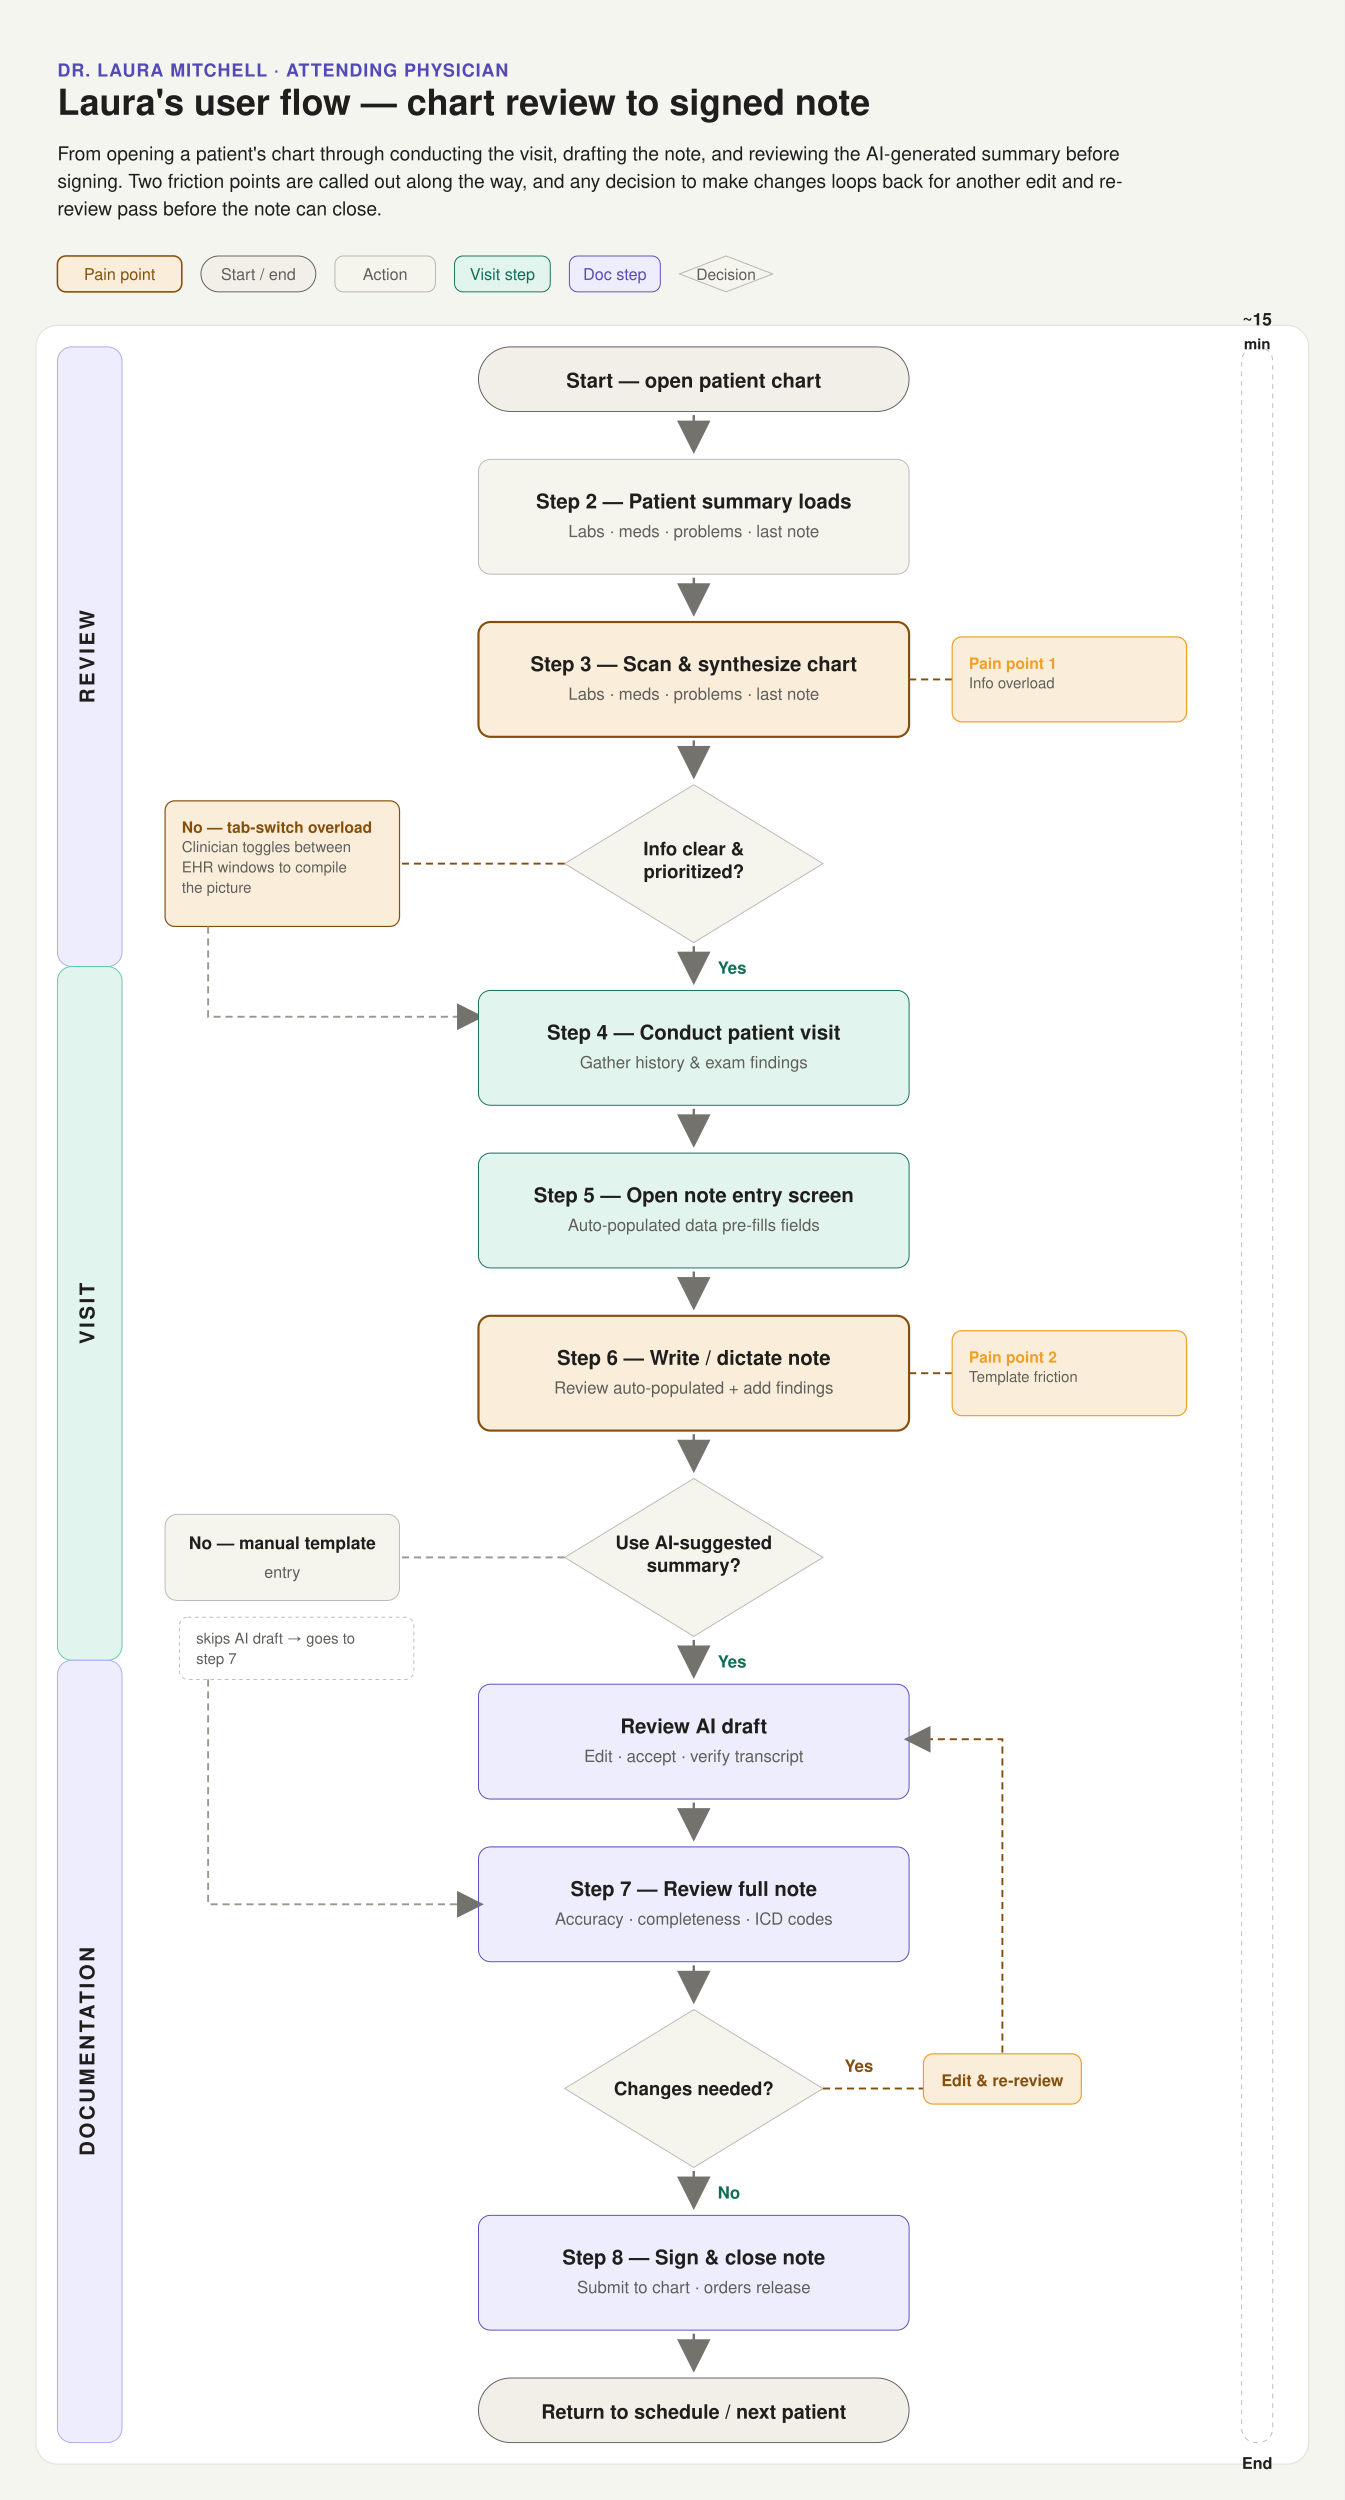
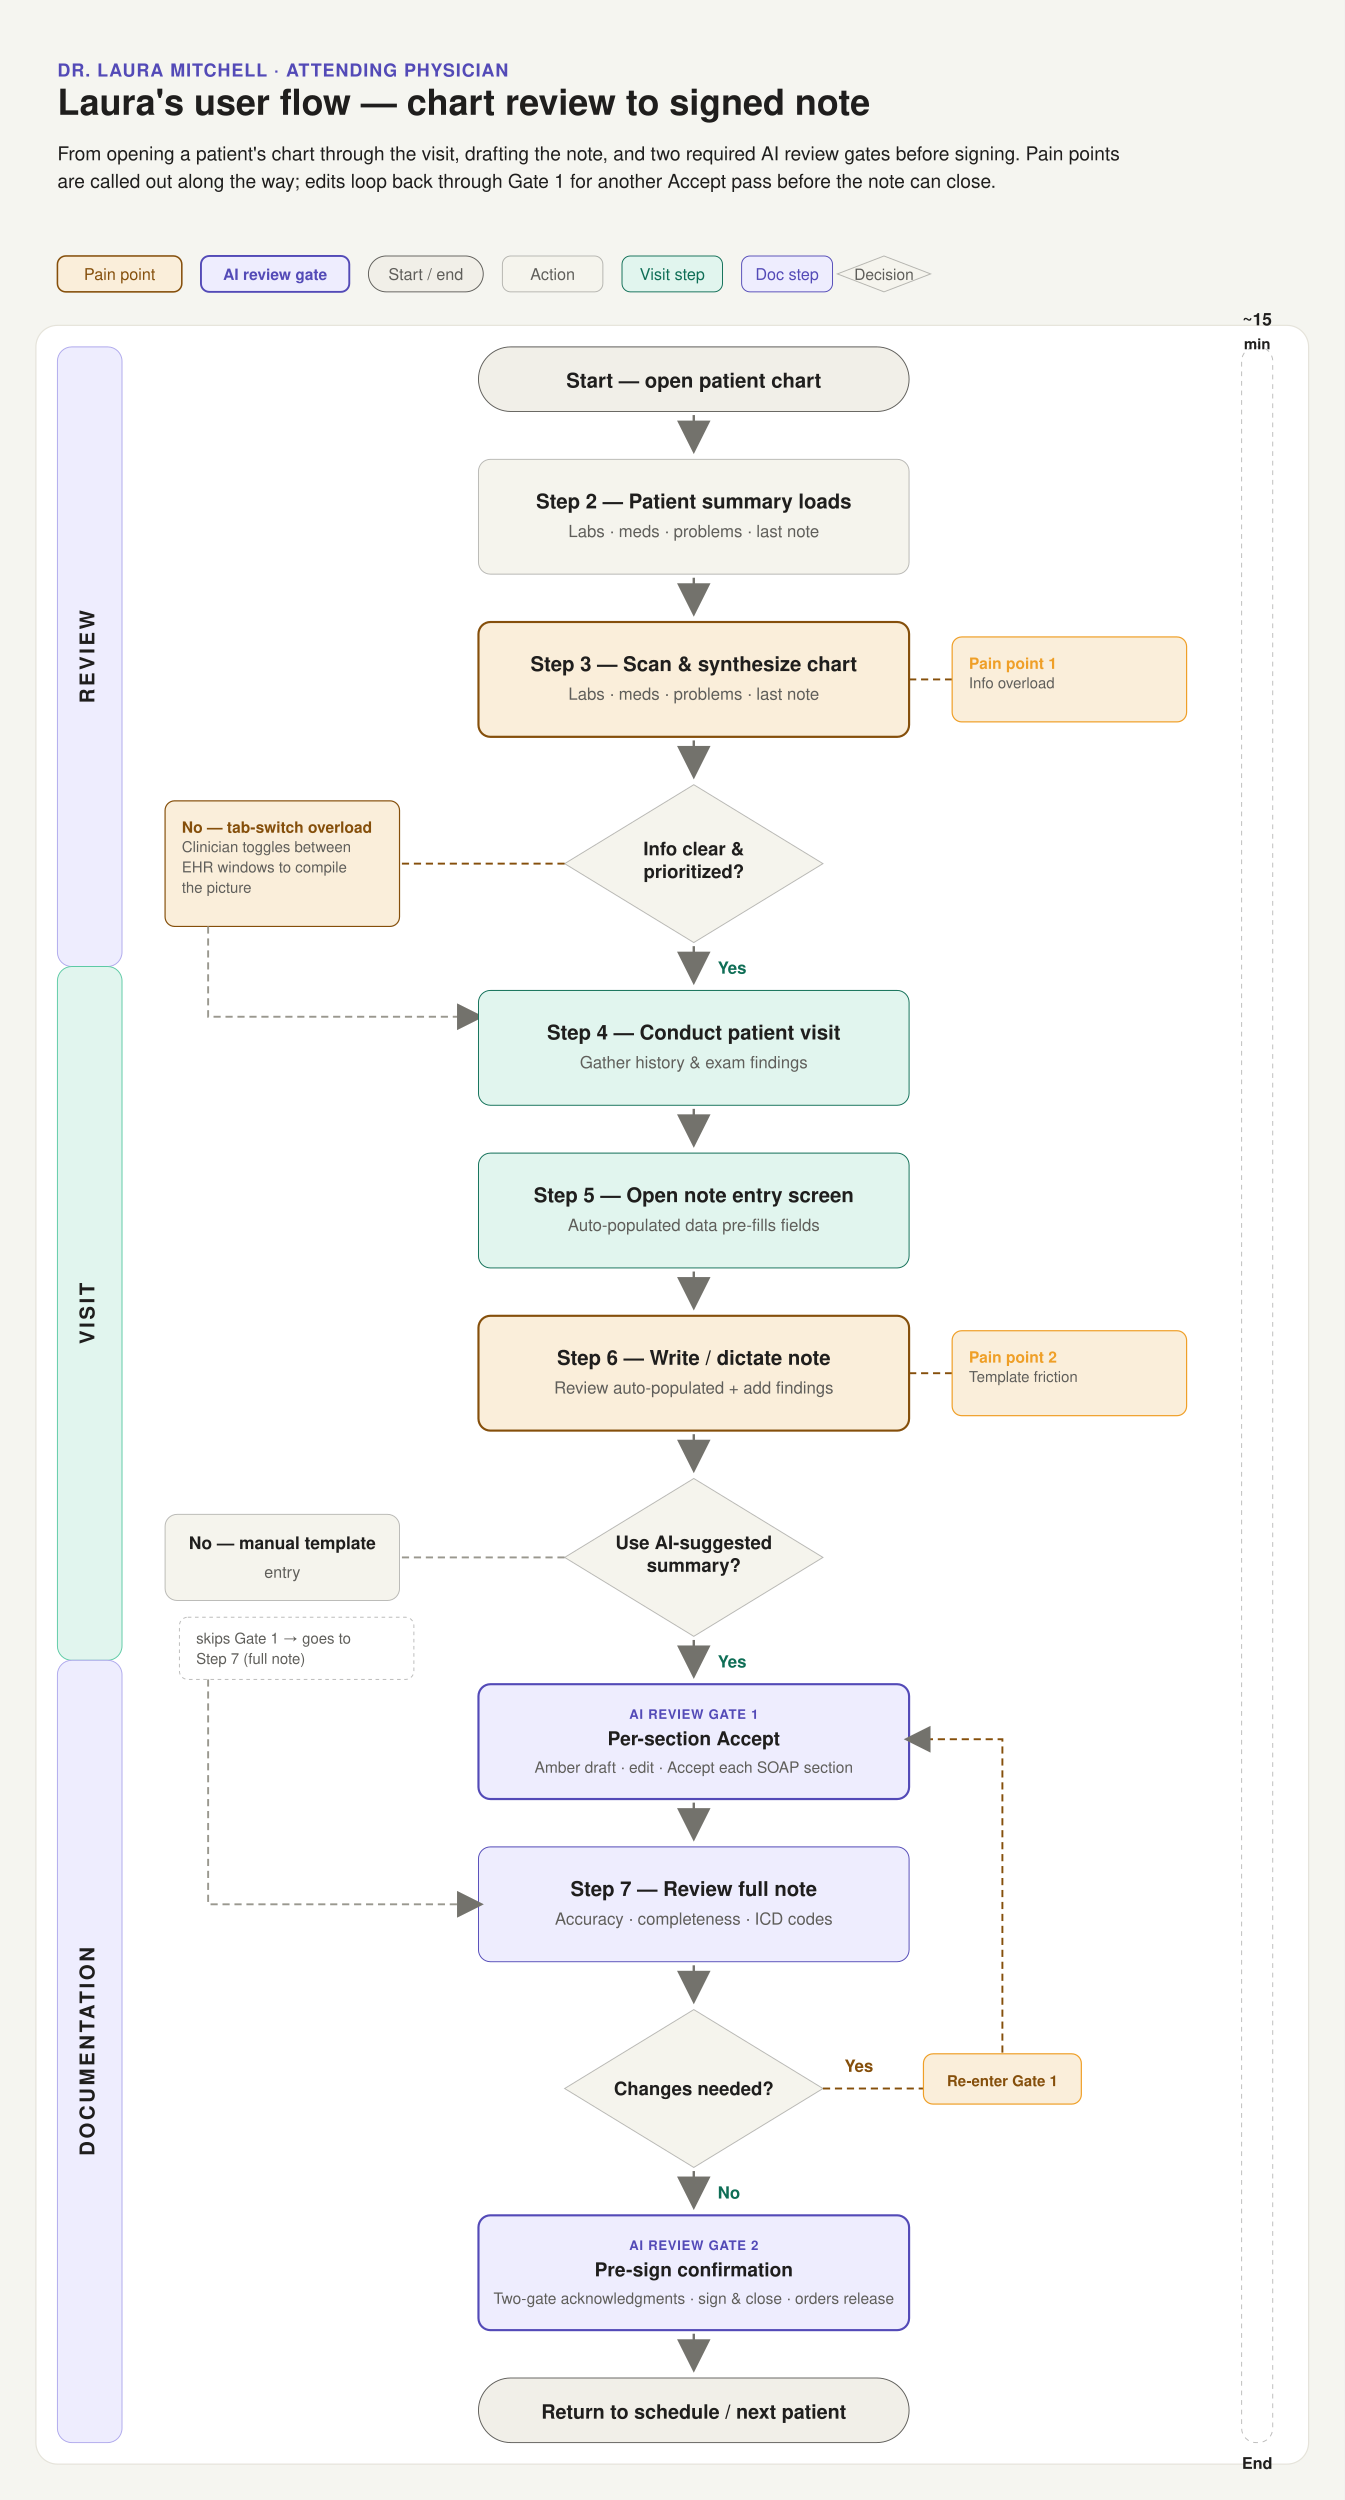
<svg xmlns="http://www.w3.org/2000/svg" viewBox="0 0 2248 4180.0" width="2248" height="4180.0">
  <defs>
    <marker id="arrow" viewBox="0 0 10 10" refX="8" refY="5" markerWidth="14.0" markerHeight="14.0" orient="auto-start-reverse">
      <path d="M0 0L10 5L0 10z" fill="#73726C" />
    </marker>
  </defs>
  <rect width="2248" height="4180.0" fill="#F5F5F0" />
  <rect x="60.0" y="544.0" width="2128.0" height="3576.0" fill="#FFFFFF" rx="36.0" stroke="#E5E3DA" stroke-width="2.0" />
  <rect x="96.0" y="580.0" width="108.0" height="1036.0" rx="24.0" fill="#EEEDFE" stroke="#AFA9EC" stroke-width="1.6" />
  <text x="150" y="1098" text-anchor="middle" dominant-baseline="central" fill="#1F1E1D" transform="rotate(-90 150 1098)" style="font-family:-apple-system,Helvetica,Arial,sans-serif;font-size:34.0px;font-weight:800;letter-spacing:4.4px;text-rendering:geometricPrecision;">REVIEW</text>
  <rect x="96.0" y="1616.0" width="108.0" height="1160.0" rx="24.0" fill="#E1F5EE" stroke="#5DCAA5" stroke-width="1.6" />
  <text x="150" y="2196" text-anchor="middle" dominant-baseline="central" fill="#1F1E1D" transform="rotate(-90 150 2196)" style="font-family:-apple-system,Helvetica,Arial,sans-serif;font-size:34.0px;font-weight:800;letter-spacing:4.4px;text-rendering:geometricPrecision;">VISIT</text>
  <rect x="96.0" y="2776.0" width="108.0" height="1308.0" rx="24.0" fill="#EEEDFE" stroke="#AFA9EC" stroke-width="1.6" />
  <text x="150" y="3430" text-anchor="middle" dominant-baseline="central" fill="#1F1E1D" transform="rotate(-90 150 3430)" style="font-family:-apple-system,Helvetica,Arial,sans-serif;font-size:34.0px;font-weight:800;letter-spacing:4.4px;text-rendering:geometricPrecision;">DOCUMENTATION</text>
  <text x="96.0" y="128.0" text-anchor="start" fill="#534AB7" style="font-family:-apple-system,'Segoe UI',Helvetica,Arial,sans-serif;font-size:30.0px;font-weight:700;letter-spacing:1.6px;">DR. LAURA MITCHELL · ATTENDING PHYSICIAN</text>
  <text x="96.0" y="192.0" text-anchor="start" fill="#1F1E1D" style="font-family:-apple-system,'Segoe UI',Helvetica,Arial,sans-serif;font-size:60.0px;font-weight:600;">Laura's user flow — chart review to signed note</text>
-   <text x="96.0" y="268.0" text-anchor="start" fill="#1F1E1D" style="font-family:-apple-system,'Segoe UI',Helvetica,Arial,sans-serif;font-size:32.0px;font-weight:500;">From opening a patient's chart through conducting the visit, drafting the note, and reviewing the AI-generated summary before</text>
-   <text x="96.0" y="314.0" text-anchor="start" fill="#1F1E1D" style="font-family:-apple-system,'Segoe UI',Helvetica,Arial,sans-serif;font-size:32.0px;font-weight:500;">signing. Two friction points are called out along the way, and any decision to make changes loops back for another edit and re-</text>
-   <text x="96.0" y="360.0" text-anchor="start" fill="#1F1E1D" style="font-family:-apple-system,'Segoe UI',Helvetica,Arial,sans-serif;font-size:32.0px;font-weight:500;">review pass before the note can close.</text>
+   <text x="96.0" y="268.0" text-anchor="start" fill="#1F1E1D" style="font-family:-apple-system,'Segoe UI',Helvetica,Arial,sans-serif;font-size:32.0px;font-weight:500;">From opening a patient's chart through the visit, drafting the note, and two required AI review gates before signing. Pain points</text>
+   <text x="96.0" y="314.0" text-anchor="start" fill="#1F1E1D" style="font-family:-apple-system,'Segoe UI',Helvetica,Arial,sans-serif;font-size:32.0px;font-weight:500;">are called out along the way; edits loop back through Gate 1 for another Accept pass before the note can close.</text>
  <rect x="96.0" y="428.0" width="208.0" height="60.0" rx="14.0" fill="#FAEEDA" stroke="#854F0B" stroke-width="2.6" />
  <text x="200.0" y="468.0" text-anchor="middle" fill="#854F0B" style="font-family:-apple-system,'Segoe UI',Helvetica,Arial,sans-serif;font-size:27.0px;font-weight:500;">Pain point</text>
-   <rect x="336.0" y="428.0" width="192.0" height="60.0" rx="30.0" fill="#F1EFE8" stroke="#5F5E5A" stroke-width="1.6" />
-   <text x="432.0" y="468.0" text-anchor="middle" fill="#5F5E5A" style="font-family:-apple-system,'Segoe UI',Helvetica,Arial,sans-serif;font-size:27.0px;font-weight:500;">Start / end</text>
-   <rect x="560.0" y="428.0" width="168.0" height="60.0" rx="14.0" fill="#F5F4ED" stroke="rgba(31,30,29,0.3)" stroke-width="1.6" />
-   <text x="644.0" y="468.0" text-anchor="middle" fill="#5F5E5A" style="font-family:-apple-system,'Segoe UI',Helvetica,Arial,sans-serif;font-size:27.0px;font-weight:500;">Action</text>
-   <rect x="760.0" y="428.0" width="160.0" height="60.0" rx="14.0" fill="#E1F5EE" stroke="#0F6E56" stroke-width="1.6" />
-   <text x="840.0" y="468.0" text-anchor="middle" fill="#0F6E56" style="font-family:-apple-system,'Segoe UI',Helvetica,Arial,sans-serif;font-size:27.0px;font-weight:500;">Visit step</text>
-   <rect x="952.0" y="428.0" width="152.0" height="60.0" rx="14.0" fill="#EEEDFE" stroke="#534AB7" stroke-width="1.6" />
-   <text x="1028.0" y="468.0" text-anchor="middle" fill="#534AB7" style="font-family:-apple-system,'Segoe UI',Helvetica,Arial,sans-serif;font-size:27.0px;font-weight:500;">Doc step</text>
-   <polygon points="1214.0,428.0 1292.0,458.0 1214.0,488.0 1136.0,458.0" fill="#F5F4ED" stroke="rgba(31,30,29,0.3)" stroke-width="1.6" />
-   <text x="1214.0" y="468.0" text-anchor="middle" fill="#5F5E5A" style="font-family:-apple-system,'Segoe UI',Helvetica,Arial,sans-serif;font-size:26.0px;font-weight:500;">Decision</text>
+   <rect x="336.0" y="428.0" width="248.0" height="60.0" rx="14.0" fill="#EEEDFE" stroke="#534AB7" stroke-width="3.2" />
+   <text x="460.0" y="468.0" text-anchor="middle" fill="#534AB7" style="font-family:-apple-system,'Segoe UI',Helvetica,Arial,sans-serif;font-size:26.0px;font-weight:600;">AI review gate</text>
+   <rect x="616.0" y="428.0" width="192.0" height="60.0" rx="30.0" fill="#F1EFE8" stroke="#5F5E5A" stroke-width="1.6" />
+   <text x="712.0" y="468.0" text-anchor="middle" fill="#5F5E5A" style="font-family:-apple-system,'Segoe UI',Helvetica,Arial,sans-serif;font-size:27.0px;font-weight:500;">Start / end</text>
+   <rect x="840.0" y="428.0" width="168.0" height="60.0" rx="14.0" fill="#F5F4ED" stroke="rgba(31,30,29,0.3)" stroke-width="1.6" />
+   <text x="924.0" y="468.0" text-anchor="middle" fill="#5F5E5A" style="font-family:-apple-system,'Segoe UI',Helvetica,Arial,sans-serif;font-size:27.0px;font-weight:500;">Action</text>
+   <rect x="1040.0" y="428.0" width="168.0" height="60.0" rx="14.0" fill="#E1F5EE" stroke="#0F6E56" stroke-width="1.6" />
+   <text x="1124.0" y="468.0" text-anchor="middle" fill="#0F6E56" style="font-family:-apple-system,'Segoe UI',Helvetica,Arial,sans-serif;font-size:27.0px;font-weight:500;">Visit step</text>
+   <rect x="1240.0" y="428.0" width="152.0" height="60.0" rx="14.0" fill="#EEEDFE" stroke="#534AB7" stroke-width="1.6" />
+   <text x="1316.0" y="468.0" text-anchor="middle" fill="#534AB7" style="font-family:-apple-system,'Segoe UI',Helvetica,Arial,sans-serif;font-size:27.0px;font-weight:500;">Doc step</text>
+   <polygon points="1478.0,428.0 1556.0,458.0 1478.0,488.0 1400.0,458.0" fill="#F5F4ED" stroke="rgba(31,30,29,0.3)" stroke-width="1.6" />
+   <text x="1478.0" y="468.0" text-anchor="middle" fill="#5F5E5A" style="font-family:-apple-system,'Segoe UI',Helvetica,Arial,sans-serif;font-size:26.0px;font-weight:500;">Decision</text>
  <rect x="800.0" y="580.0" width="720.0" height="108.0" rx="54.0" fill="#F1EFE8" stroke="#5F5E5A" stroke-width="1.6" />
  <text x="1160.0" y="648.0" text-anchor="middle" fill="#1F1E1D" style="font-family:-apple-system,'Segoe UI',Helvetica,Arial,sans-serif;font-size:34.0px;font-weight:600;">Start — open patient chart</text>
  <line x1="1160.0" y1="694.0" x2="1160.0" y2="748.0" stroke="#73726C" stroke-width="4.0" marker-end="url(#arrow)" />
  <rect x="800.0" y="768.0" width="720.0" height="192.0" rx="20.0" fill="#F5F4ED" stroke="rgba(31,30,29,0.3)" stroke-width="1.6" />
  <text x="1160.0" y="850.0" text-anchor="middle" fill="#1F1E1D" style="font-family:-apple-system,'Segoe UI',Helvetica,Arial,sans-serif;font-size:34.0px;font-weight:600;">Step 2 — Patient summary loads</text>
  <text x="1160.0" y="898.0" text-anchor="middle" fill="#5F5E5A" style="font-family:-apple-system,'Segoe UI',Helvetica,Arial,sans-serif;font-size:28.0px;font-weight:400;">Labs · meds · problems · last note</text>
  <line x1="1160.0" y1="966.0" x2="1160.0" y2="1020.0" stroke="#73726C" stroke-width="4.0" marker-end="url(#arrow)" />
  <rect x="800.0" y="1040.0" width="720.0" height="192.0" rx="20.0" fill="#FAEEDA" stroke="#854F0B" stroke-width="3.6" />
  <text x="1160.0" y="1122.0" text-anchor="middle" fill="#1F1E1D" style="font-family:-apple-system,'Segoe UI',Helvetica,Arial,sans-serif;font-size:34.0px;font-weight:600;">Step 3 — Scan &amp; synthesize chart</text>
  <text x="1160.0" y="1170.0" text-anchor="middle" fill="#5F5E5A" style="font-family:-apple-system,'Segoe UI',Helvetica,Arial,sans-serif;font-size:28.0px;font-weight:400;">Labs · meds · problems · last note</text>
  <path d="M1520.0 1136.0 L1592.0 1136.0" fill="none" stroke="#854F0B" stroke-width="3.2" stroke-dasharray="12.0 8.0" />
  <rect x="1592.0" y="1065.0" width="392.0" height="142.0" rx="16.0" fill="#FAEEDA" stroke="#EF9F27" stroke-width="2.0" />
  <text x="1620.0" y="1118.32" text-anchor="start" fill="#EF9F27" style="font-family:-apple-system,'Segoe UI',Helvetica,Arial,sans-serif;font-size:26.0px;font-weight:700;">Pain point 1</text>
  <text x="1620.0" y="1150.62" text-anchor="start" fill="#5F5E5A" style="font-family:-apple-system,'Segoe UI',Helvetica,Arial,sans-serif;font-size:25.0px;font-weight:400;">Info overload</text>
  <line x1="1160.0" y1="1238.0" x2="1160.0" y2="1292.0" stroke="#73726C" stroke-width="4.0" marker-end="url(#arrow)" />
  <polygon points="1160.0,1312.0 1376.0,1444.0 1160.0,1576.0 944.0,1444.0" fill="#F5F4ED" stroke="rgba(31,30,29,0.3)" stroke-width="1.6" />
  <text x="1160.0" y="1430.0" text-anchor="middle" fill="#1F1E1D" style="font-family:-apple-system,'Segoe UI',Helvetica,Arial,sans-serif;font-size:31.0px;font-weight:600;">Info clear &amp;</text>
  <text x="1160.0" y="1468.0" text-anchor="middle" fill="#1F1E1D" style="font-family:-apple-system,'Segoe UI',Helvetica,Arial,sans-serif;font-size:31.0px;font-weight:600;">prioritized?</text>
  <rect x="276.0" y="1339.0" width="392.0" height="210.0" rx="16.0" fill="#FAEEDA" stroke="#854F0B" stroke-width="2.0" />
  <text x="304.0" y="1392.32" text-anchor="start" fill="#854F0B" style="font-family:-apple-system,'Segoe UI',Helvetica,Arial,sans-serif;font-size:26.0px;font-weight:700;">No — tab-switch overload</text>
  <text x="304.0" y="1424.62" text-anchor="start" fill="#5F5E5A" style="font-family:-apple-system,'Segoe UI',Helvetica,Arial,sans-serif;font-size:25.0px;font-weight:400;">Clinician toggles between</text>
  <text x="304.0" y="1458.62" text-anchor="start" fill="#5F5E5A" style="font-family:-apple-system,'Segoe UI',Helvetica,Arial,sans-serif;font-size:25.0px;font-weight:400;">EHR windows to compile</text>
  <text x="304.0" y="1492.62" text-anchor="start" fill="#5F5E5A" style="font-family:-apple-system,'Segoe UI',Helvetica,Arial,sans-serif;font-size:25.0px;font-weight:400;">the picture</text>
  <path d="M944.0 1444.0 L668.0 1444.0" fill="none" stroke="#854F0B" stroke-width="3.2" stroke-dasharray="12.0 8.0" />
  <line x1="1160.0" y1="1582.0" x2="1160.0" y2="1636.0" stroke="#73726C" stroke-width="4.0" marker-end="url(#arrow)" />
  <text x="1200.0" y="1628.0" text-anchor="start" fill="#0F6E56" style="font-family:-apple-system,'Segoe UI',Helvetica,Arial,sans-serif;font-size:28.0px;font-weight:600;">Yes</text>
  <path d="M348.0 1549.0 L348.0 1700.0 L800.0 1700.0" fill="none" stroke="#9A988F" stroke-width="3.2" stroke-dasharray="12.0 8.0" marker-end="url(#arrow)" />
  <rect x="800.0" y="1656.0" width="720.0" height="192.0" rx="20.0" fill="#E1F5EE" stroke="#0F6E56" stroke-width="1.6" />
  <text x="1160.0" y="1738.0" text-anchor="middle" fill="#1F1E1D" style="font-family:-apple-system,'Segoe UI',Helvetica,Arial,sans-serif;font-size:34.0px;font-weight:600;">Step 4 — Conduct patient visit</text>
  <text x="1160.0" y="1786.0" text-anchor="middle" fill="#5F5E5A" style="font-family:-apple-system,'Segoe UI',Helvetica,Arial,sans-serif;font-size:28.0px;font-weight:400;">Gather history &amp; exam findings</text>
  <line x1="1160.0" y1="1854.0" x2="1160.0" y2="1908.0" stroke="#73726C" stroke-width="4.0" marker-end="url(#arrow)" />
  <rect x="800.0" y="1928.0" width="720.0" height="192.0" rx="20.0" fill="#E1F5EE" stroke="#0F6E56" stroke-width="1.6" />
  <text x="1160.0" y="2010.0" text-anchor="middle" fill="#1F1E1D" style="font-family:-apple-system,'Segoe UI',Helvetica,Arial,sans-serif;font-size:34.0px;font-weight:600;">Step 5 — Open note entry screen</text>
  <text x="1160.0" y="2058.0" text-anchor="middle" fill="#5F5E5A" style="font-family:-apple-system,'Segoe UI',Helvetica,Arial,sans-serif;font-size:28.0px;font-weight:400;">Auto-populated data pre-fills fields</text>
  <line x1="1160.0" y1="2126.0" x2="1160.0" y2="2180.0" stroke="#73726C" stroke-width="4.0" marker-end="url(#arrow)" />
  <rect x="800.0" y="2200.0" width="720.0" height="192.0" rx="20.0" fill="#FAEEDA" stroke="#854F0B" stroke-width="3.6" />
  <text x="1160.0" y="2282.0" text-anchor="middle" fill="#1F1E1D" style="font-family:-apple-system,'Segoe UI',Helvetica,Arial,sans-serif;font-size:34.0px;font-weight:600;">Step 6 — Write / dictate note</text>
  <text x="1160.0" y="2330.0" text-anchor="middle" fill="#5F5E5A" style="font-family:-apple-system,'Segoe UI',Helvetica,Arial,sans-serif;font-size:28.0px;font-weight:400;">Review auto-populated + add findings</text>
  <path d="M1520.0 2296.0 L1592.0 2296.0" fill="none" stroke="#854F0B" stroke-width="3.2" stroke-dasharray="12.0 8.0" />
  <rect x="1592.0" y="2225.0" width="392.0" height="142.0" rx="16.0" fill="#FAEEDA" stroke="#EF9F27" stroke-width="2.0" />
  <text x="1620.0" y="2278.32" text-anchor="start" fill="#EF9F27" style="font-family:-apple-system,'Segoe UI',Helvetica,Arial,sans-serif;font-size:26.0px;font-weight:700;">Pain point 2</text>
  <text x="1620.0" y="2310.62" text-anchor="start" fill="#5F5E5A" style="font-family:-apple-system,'Segoe UI',Helvetica,Arial,sans-serif;font-size:25.0px;font-weight:400;">Template friction</text>
  <line x1="1160.0" y1="2398.0" x2="1160.0" y2="2452.0" stroke="#73726C" stroke-width="4.0" marker-end="url(#arrow)" />
  <polygon points="1160.0,2472.0 1376.0,2604.0 1160.0,2736.0 944.0,2604.0" fill="#F5F4ED" stroke="rgba(31,30,29,0.3)" stroke-width="1.6" />
  <text x="1160.0" y="2590.0" text-anchor="middle" fill="#1F1E1D" style="font-family:-apple-system,'Segoe UI',Helvetica,Arial,sans-serif;font-size:31.0px;font-weight:600;">Use AI-suggested</text>
  <text x="1160.0" y="2628.0" text-anchor="middle" fill="#1F1E1D" style="font-family:-apple-system,'Segoe UI',Helvetica,Arial,sans-serif;font-size:31.0px;font-weight:600;">summary?</text>
  <rect x="276.0" y="2532.0" width="392.0" height="144.0" rx="20.0" fill="#F5F4ED" stroke="rgba(31,30,29,0.3)" stroke-width="1.6" />
  <text x="472.0" y="2590.0" text-anchor="middle" fill="#1F1E1D" style="font-family:-apple-system,'Segoe UI',Helvetica,Arial,sans-serif;font-size:29.0px;font-weight:600;">No — manual template</text>
  <text x="472.0" y="2638.0" text-anchor="middle" fill="#5F5E5A" style="font-family:-apple-system,'Segoe UI',Helvetica,Arial,sans-serif;font-size:27.0px;font-weight:400;">entry</text>
  <path d="M944.0 2604.0 L668.0 2604.0" fill="none" stroke="#9A988F" stroke-width="3.2" stroke-dasharray="12.0 8.0" />
  <rect x="300.0" y="2704.0" width="392.0" height="104.0" rx="14.0" fill="none" stroke="rgba(31,30,29,0.3)" stroke-width="1.6" stroke-dasharray="6.0 6.0" />
-   <text x="328.0" y="2748.0" text-anchor="start" fill="#5F5E5A" style="font-family:-apple-system,'Segoe UI',Helvetica,Arial,sans-serif;font-size:25.0px;font-weight:500;">skips AI draft → goes to</text>
-   <text x="328.0" y="2782.0" text-anchor="start" fill="#5F5E5A" style="font-family:-apple-system,'Segoe UI',Helvetica,Arial,sans-serif;font-size:25.0px;font-weight:500;">step 7</text>
+   <text x="328.0" y="2748.0" text-anchor="start" fill="#5F5E5A" style="font-family:-apple-system,'Segoe UI',Helvetica,Arial,sans-serif;font-size:25.0px;font-weight:500;">skips Gate 1 → goes to</text>
+   <text x="328.0" y="2782.0" text-anchor="start" fill="#5F5E5A" style="font-family:-apple-system,'Segoe UI',Helvetica,Arial,sans-serif;font-size:25.0px;font-weight:500;">Step 7 (full note)</text>
  <line x1="1160.0" y1="2742.0" x2="1160.0" y2="2796.0" stroke="#73726C" stroke-width="4.0" marker-end="url(#arrow)" />
  <text x="1200.0" y="2788.0" text-anchor="start" fill="#0F6E56" style="font-family:-apple-system,'Segoe UI',Helvetica,Arial,sans-serif;font-size:28.0px;font-weight:600;">Yes</text>
-   <rect x="800.0" y="2816.0" width="720.0" height="192.0" rx="20.0" fill="#EEEDFE" stroke="#534AB7" stroke-width="1.6" />
-   <text x="1160.0" y="2898.0" text-anchor="middle" fill="#1F1E1D" style="font-family:-apple-system,'Segoe UI',Helvetica,Arial,sans-serif;font-size:34.0px;font-weight:600;">Review AI draft</text>
-   <text x="1160.0" y="2946.0" text-anchor="middle" fill="#5F5E5A" style="font-family:-apple-system,'Segoe UI',Helvetica,Arial,sans-serif;font-size:28.0px;font-weight:400;">Edit · accept · verify transcript</text>
+   <rect x="800.0" y="2816.0" width="720.0" height="192.0" rx="20.0" fill="#EEEDFE" stroke="#534AB7" stroke-width="3.6" />
+   <text x="1160.0" y="2874.0" text-anchor="middle" fill="#534AB7" style="font-family:-apple-system,'Segoe UI',Helvetica,Arial,sans-serif;font-size:22.0px;font-weight:700;letter-spacing:1.2px;">AI REVIEW GATE 1</text>
+   <text x="1160.0" y="2918.0" text-anchor="middle" fill="#1F1E1D" style="font-family:-apple-system,'Segoe UI',Helvetica,Arial,sans-serif;font-size:32.0px;font-weight:600;">Per-section Accept</text>
+   <text x="1160.0" y="2964.0" text-anchor="middle" fill="#5F5E5A" style="font-family:-apple-system,'Segoe UI',Helvetica,Arial,sans-serif;font-size:26.0px;font-weight:400;">Amber draft · edit · Accept each SOAP section</text>
  <line x1="1160.0" y1="3014.0" x2="1160.0" y2="3068.0" stroke="#73726C" stroke-width="4.0" marker-end="url(#arrow)" />
  <rect x="800.0" y="3088.0" width="720.0" height="192.0" rx="20.0" fill="#EEEDFE" stroke="#534AB7" stroke-width="1.6" />
  <text x="1160.0" y="3170.0" text-anchor="middle" fill="#1F1E1D" style="font-family:-apple-system,'Segoe UI',Helvetica,Arial,sans-serif;font-size:34.0px;font-weight:600;">Step 7 — Review full note</text>
  <text x="1160.0" y="3218.0" text-anchor="middle" fill="#5F5E5A" style="font-family:-apple-system,'Segoe UI',Helvetica,Arial,sans-serif;font-size:28.0px;font-weight:400;">Accuracy · completeness · ICD codes</text>
  <path d="M348.0 2808.0 L348.0 3184.0 L800.0 3184.0" fill="none" stroke="#9A988F" stroke-width="3.2" stroke-dasharray="12.0 8.0" marker-end="url(#arrow)" />
  <line x1="1160.0" y1="3286.0" x2="1160.0" y2="3340.0" stroke="#73726C" stroke-width="4.0" marker-end="url(#arrow)" />
  <polygon points="1160.0,3360.0 1376.0,3492.0 1160.0,3624.0 944.0,3492.0" fill="#F5F4ED" stroke="rgba(31,30,29,0.3)" stroke-width="1.6" />
  <text x="1160.0" y="3503.0" text-anchor="middle" fill="#1F1E1D" style="font-family:-apple-system,'Segoe UI',Helvetica,Arial,sans-serif;font-size:31.0px;font-weight:600;">Changes needed?</text>
  <text x="1412.0" y="3464.0" text-anchor="start" fill="#854F0B" style="font-family:-apple-system,'Segoe UI',Helvetica,Arial,sans-serif;font-size:28.0px;font-weight:600;">Yes</text>
  <path d="M1376.0 3492.0 L1676.0 3492.0 L1676.0 2908.0 L1520.0 2908.0" fill="none" stroke="#854F0B" stroke-width="3.2" stroke-dasharray="12.0 8.0" marker-end="url(#arrow)" />
  <rect x="1544.0" y="3434.0" width="264.0" height="84.0" rx="16.0" fill="#FAEEDA" stroke="#EF9F27" stroke-width="2.0" />
-   <text x="1676.0" y="3488.0" text-anchor="middle" fill="#854F0B" style="font-family:-apple-system,'Segoe UI',Helvetica,Arial,sans-serif;font-size:27.0px;font-weight:600;">Edit &amp; re-review</text>
+   <text x="1676.0" y="3488.0" text-anchor="middle" fill="#854F0B" style="font-family:-apple-system,'Segoe UI',Helvetica,Arial,sans-serif;font-size:25.0px;font-weight:600;">Re-enter Gate 1</text>
  <line x1="1160.0" y1="3630.0" x2="1160.0" y2="3684.0" stroke="#73726C" stroke-width="4.0" marker-end="url(#arrow)" />
  <text x="1200.0" y="3676.0" text-anchor="start" fill="#0F6E56" style="font-family:-apple-system,'Segoe UI',Helvetica,Arial,sans-serif;font-size:28.0px;font-weight:600;">No</text>
-   <rect x="800.0" y="3704.0" width="720.0" height="192.0" rx="20.0" fill="#EEEDFE" stroke="#534AB7" stroke-width="1.6" />
-   <text x="1160.0" y="3786.0" text-anchor="middle" fill="#1F1E1D" style="font-family:-apple-system,'Segoe UI',Helvetica,Arial,sans-serif;font-size:34.0px;font-weight:600;">Step 8 — Sign &amp; close note</text>
-   <text x="1160.0" y="3834.0" text-anchor="middle" fill="#5F5E5A" style="font-family:-apple-system,'Segoe UI',Helvetica,Arial,sans-serif;font-size:28.0px;font-weight:400;">Submit to chart · orders release</text>
+   <rect x="800.0" y="3704.0" width="720.0" height="192.0" rx="20.0" fill="#EEEDFE" stroke="#534AB7" stroke-width="3.6" />
+   <text x="1160.0" y="3762.0" text-anchor="middle" fill="#534AB7" style="font-family:-apple-system,'Segoe UI',Helvetica,Arial,sans-serif;font-size:22.0px;font-weight:700;letter-spacing:1.2px;">AI REVIEW GATE 2</text>
+   <text x="1160.0" y="3806.0" text-anchor="middle" fill="#1F1E1D" style="font-family:-apple-system,'Segoe UI',Helvetica,Arial,sans-serif;font-size:32.0px;font-weight:600;">Pre-sign confirmation</text>
+   <text x="1160.0" y="3852.0" text-anchor="middle" fill="#5F5E5A" style="font-family:-apple-system,'Segoe UI',Helvetica,Arial,sans-serif;font-size:26.0px;font-weight:400;">Two-gate acknowledgments · sign &amp; close · orders release</text>
  <line x1="1160.0" y1="3902.0" x2="1160.0" y2="3956.0" stroke="#73726C" stroke-width="4.0" marker-end="url(#arrow)" />
  <rect x="800.0" y="3976.0" width="720.0" height="108.0" rx="54.0" fill="#F1EFE8" stroke="#5F5E5A" stroke-width="1.6" />
  <text x="1160.0" y="4044.0" text-anchor="middle" fill="#1F1E1D" style="font-family:-apple-system,'Segoe UI',Helvetica,Arial,sans-serif;font-size:33.0px;font-weight:600;">Return to schedule / next patient</text>
  <rect x="2076.0" y="580.0" width="52.0" height="3504.0" rx="24.0" fill="none" stroke="rgba(31,30,29,0.3)" stroke-width="1.6" stroke-dasharray="8.0 8.0" />
  <text x="2102.0" y="544.0" text-anchor="middle" fill="#1F1E1D" style="font-family:-apple-system,'Segoe UI',Helvetica,Arial,sans-serif;font-size:29.0px;font-weight:700;">~15</text>
  <text x="2102.0" y="584.0" text-anchor="middle" fill="#1F1E1D" style="font-family:-apple-system,'Segoe UI',Helvetica,Arial,sans-serif;font-size:25.0px;font-weight:600;">min</text>
  <text x="2102.0" y="4128.0" text-anchor="middle" fill="#1F1E1D" style="font-family:-apple-system,'Segoe UI',Helvetica,Arial,sans-serif;font-size:27.0px;font-weight:700;">End</text>
</svg>
